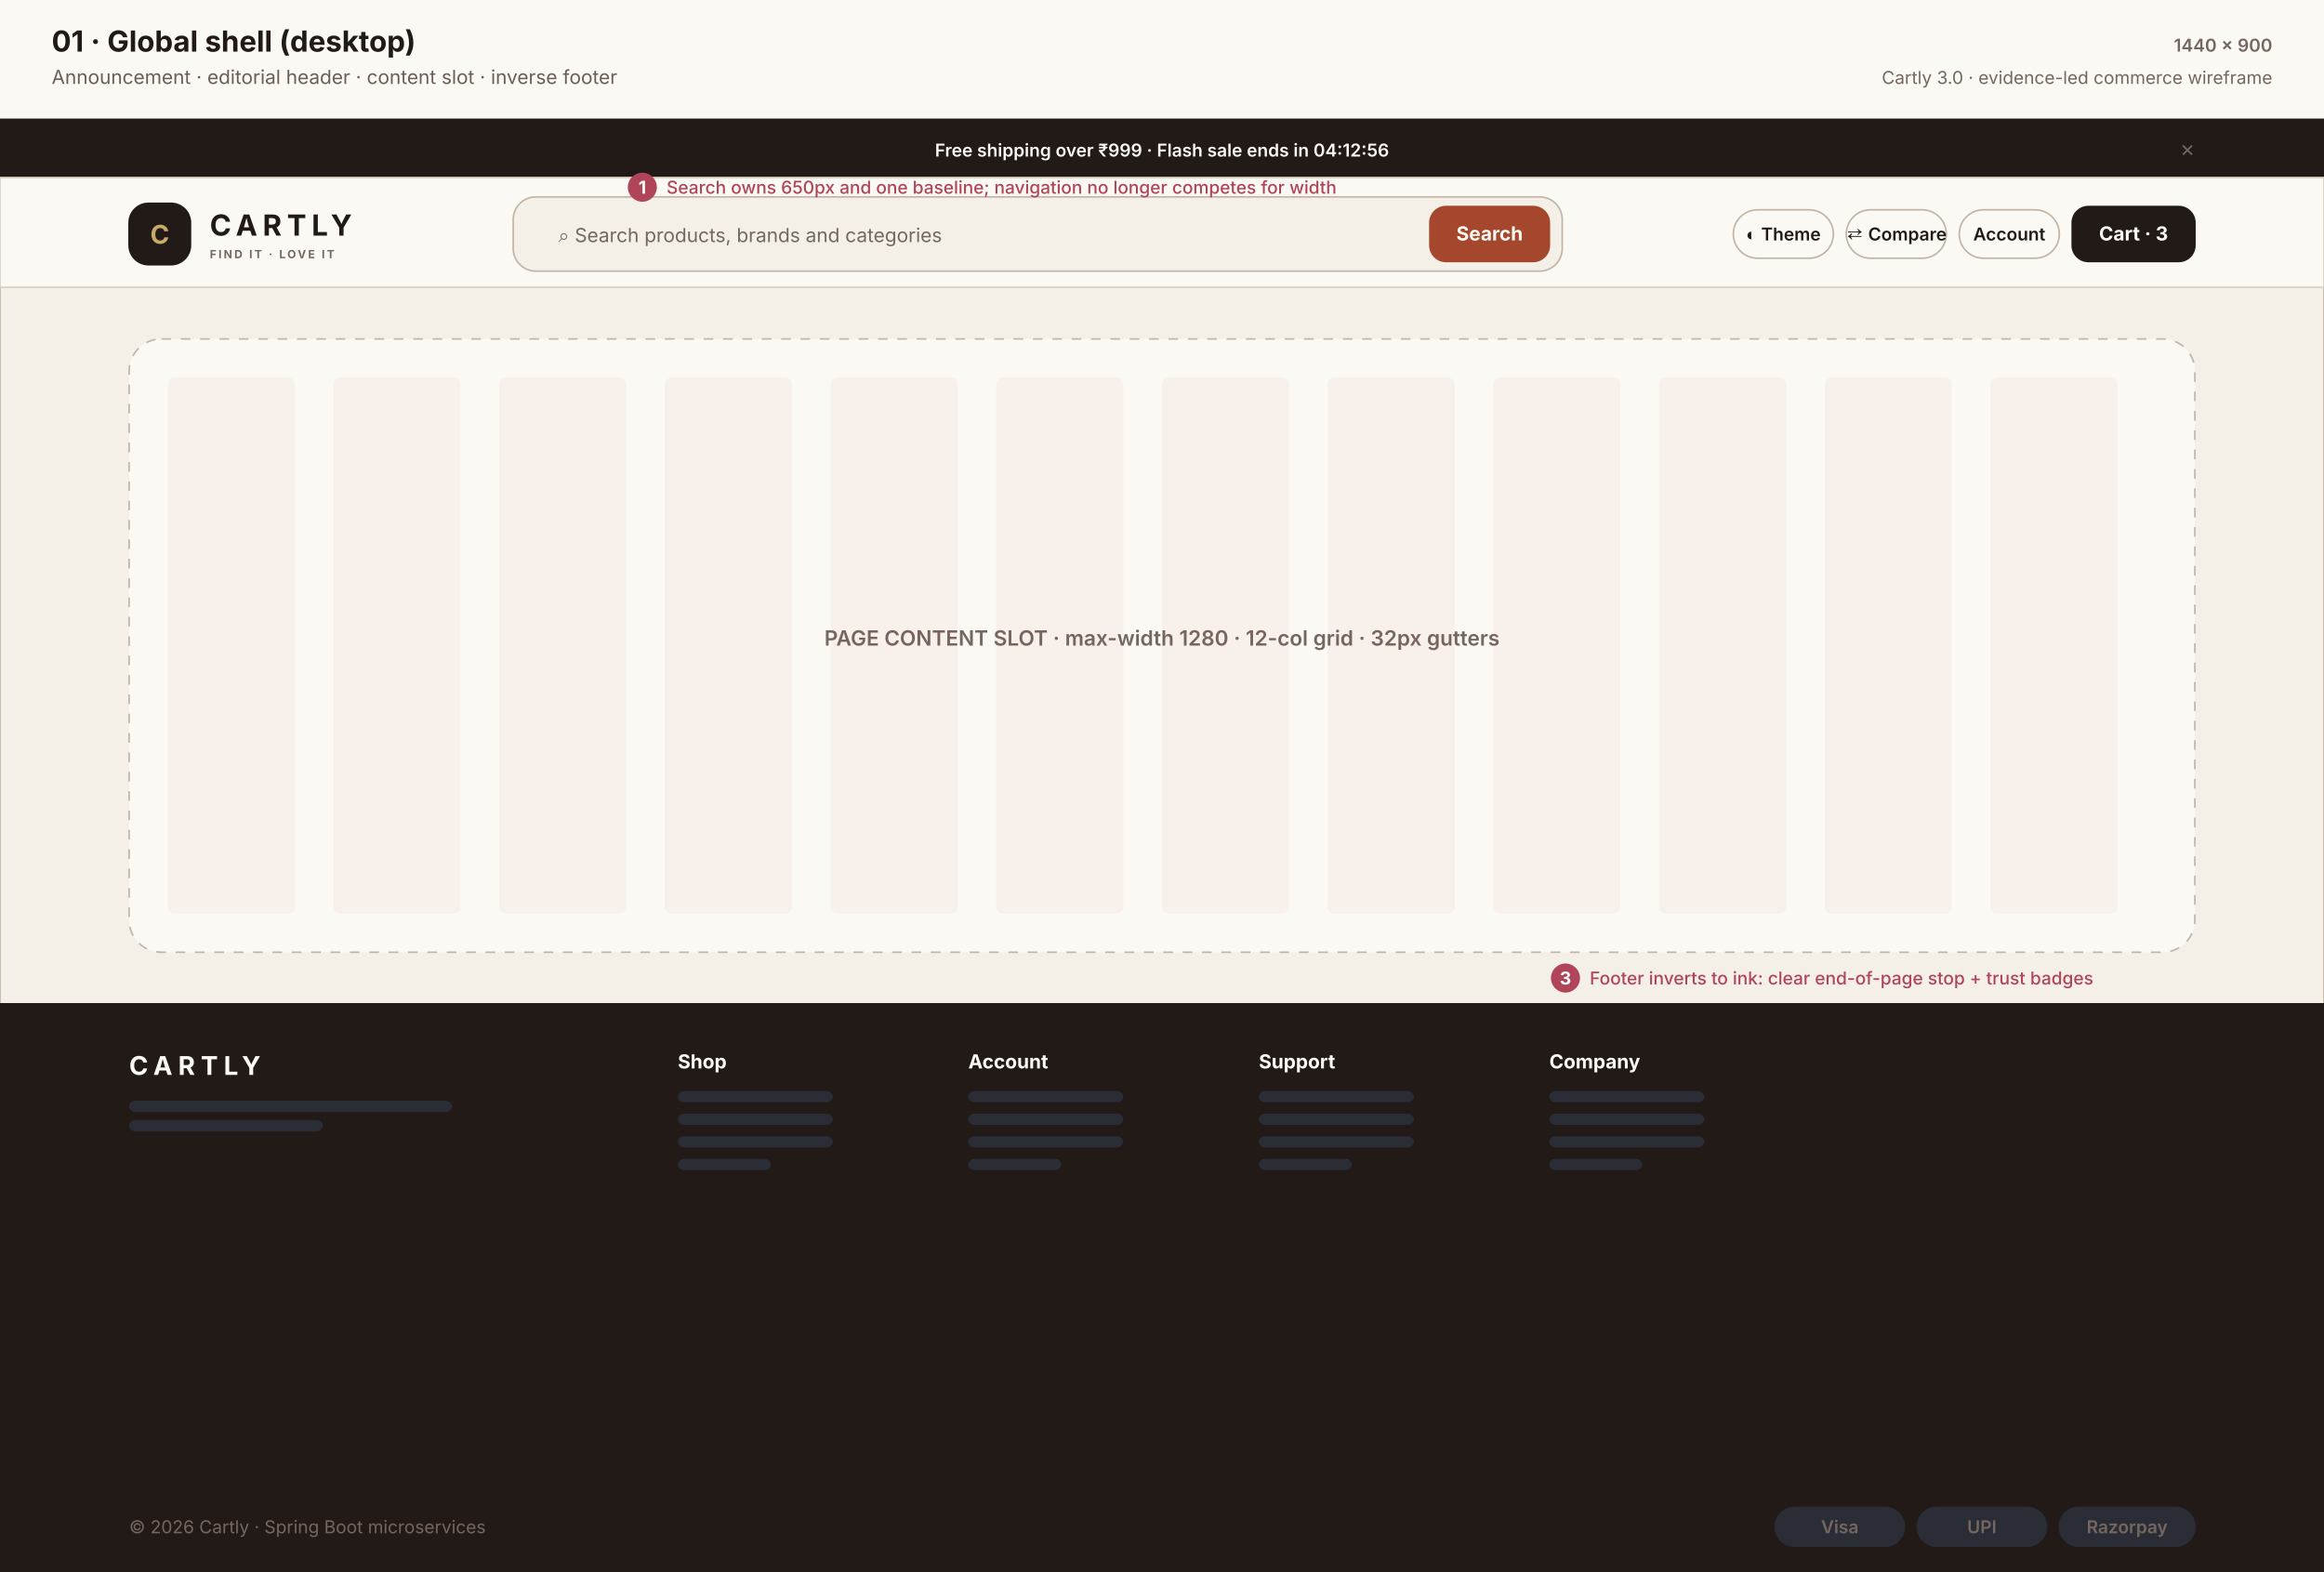
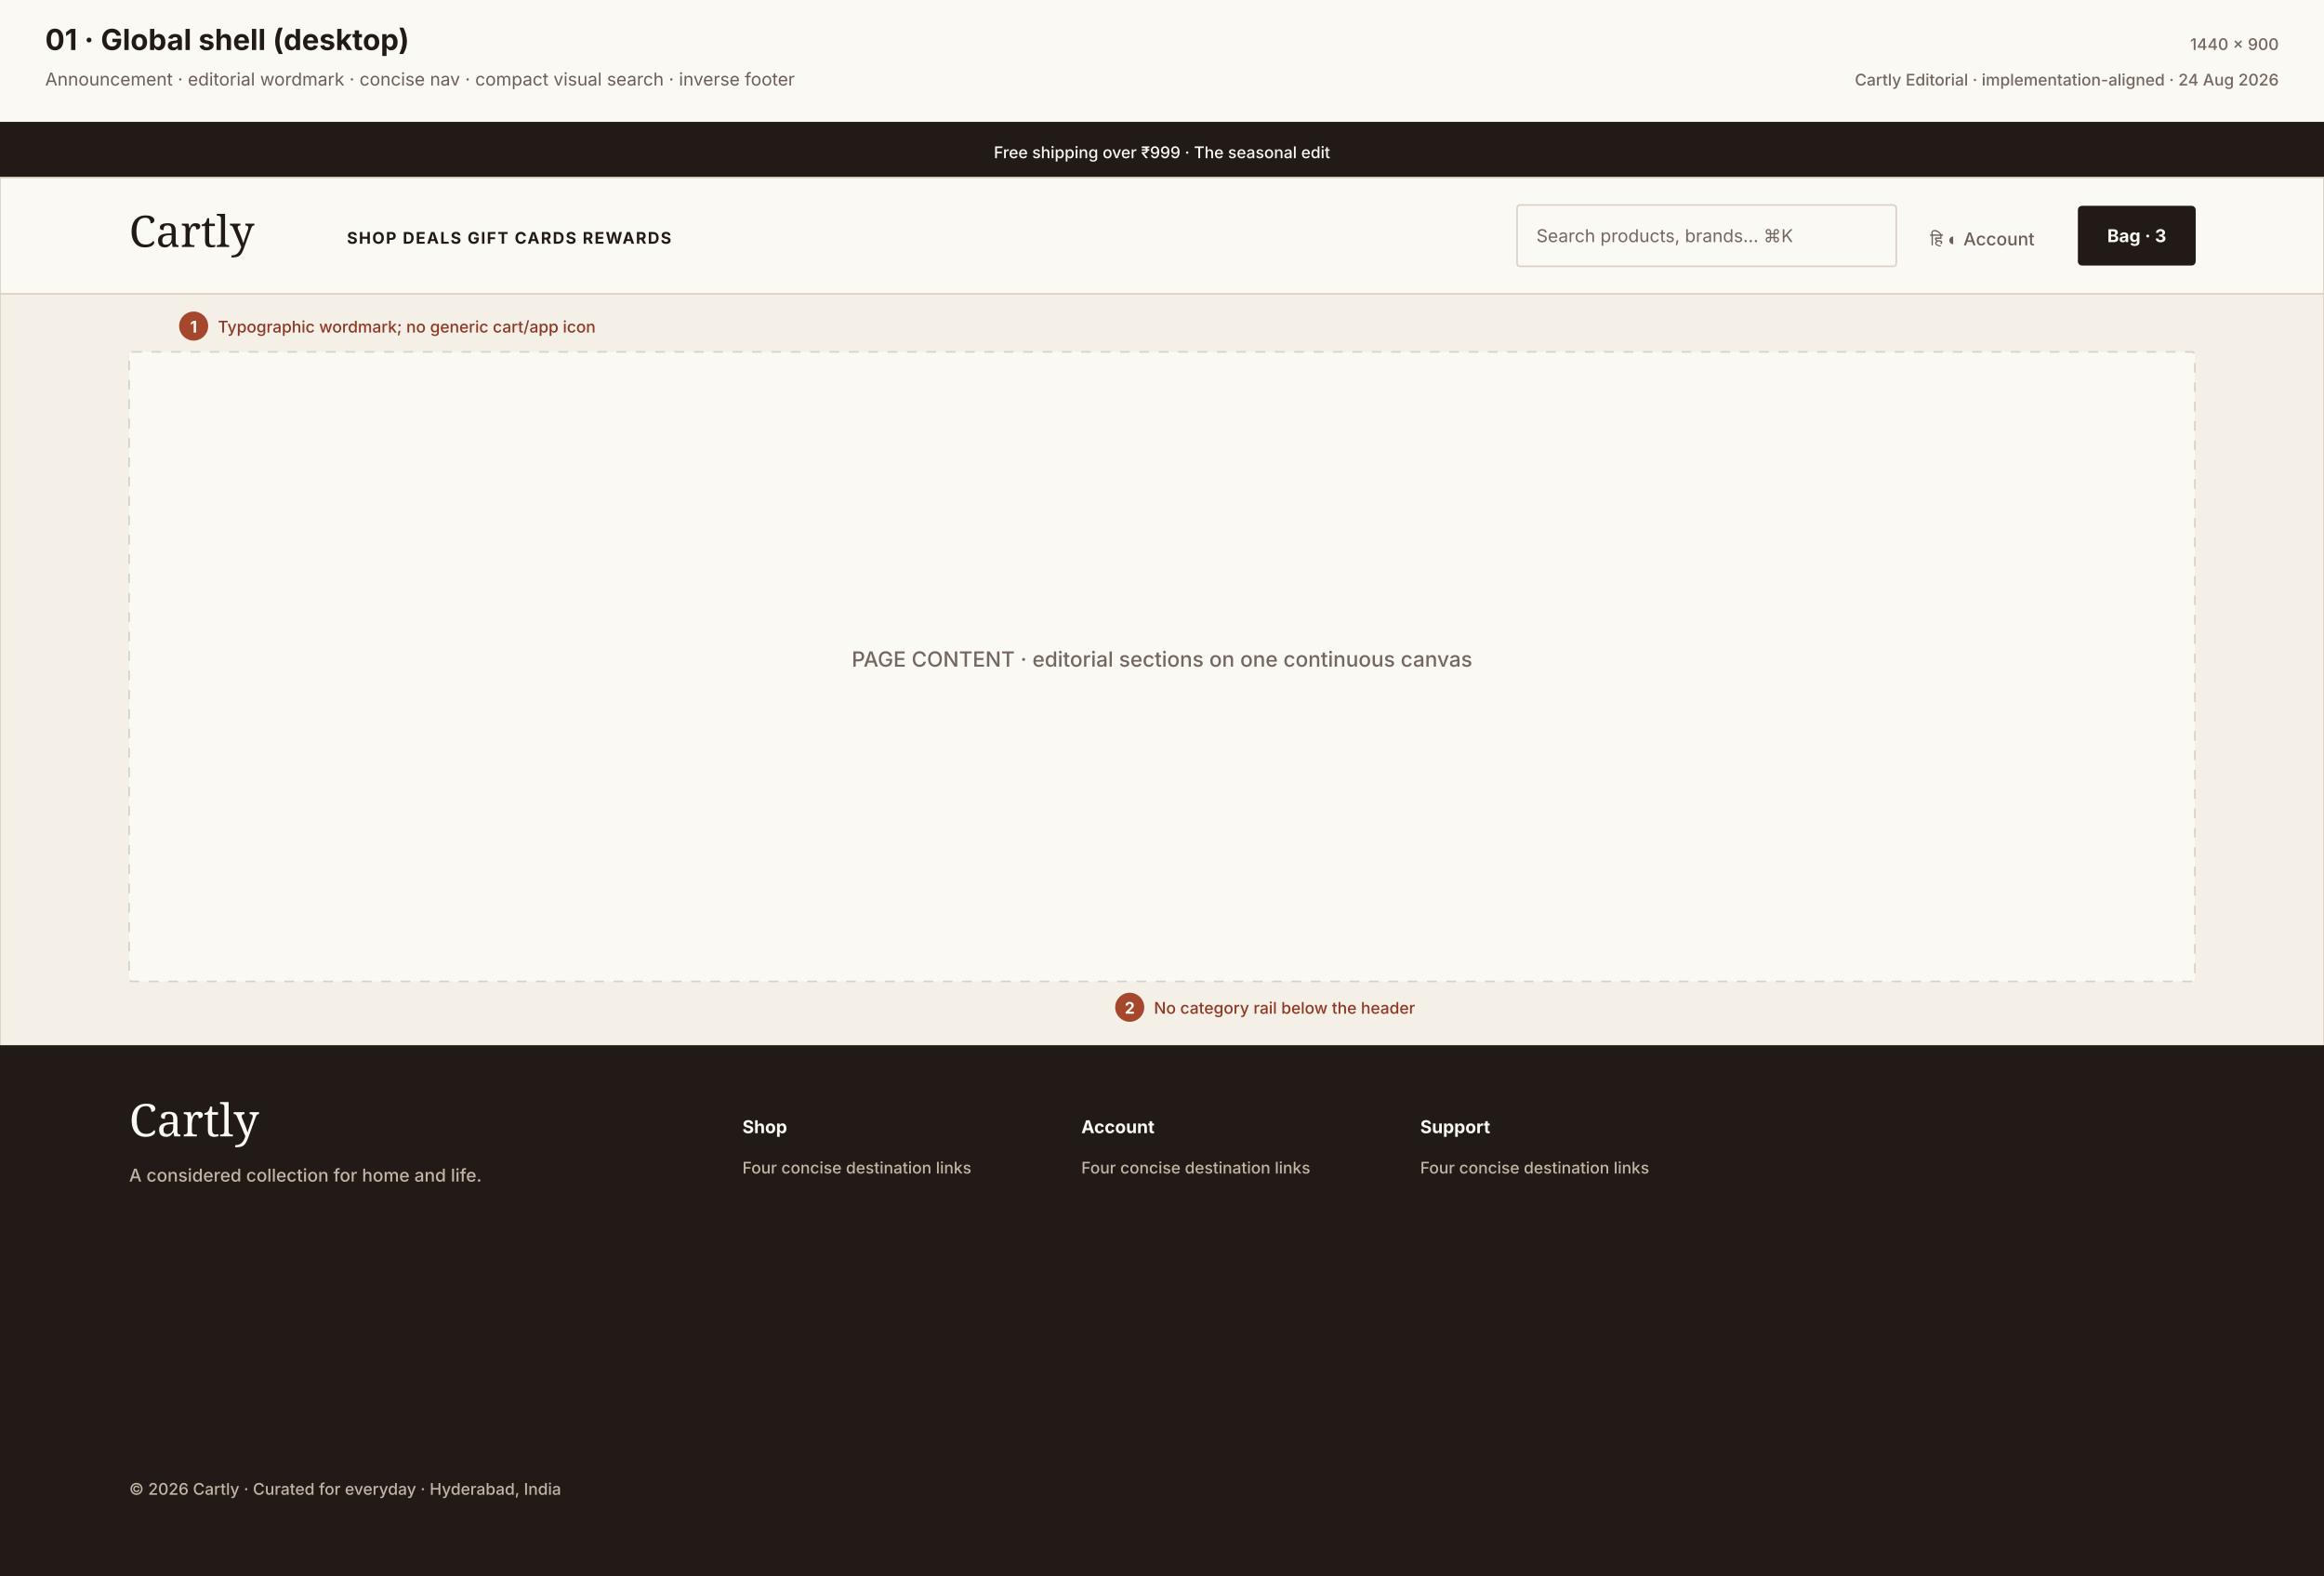
- <svg xmlns="http://www.w3.org/2000/svg" width="1440" height="974" viewBox="0 0 1440 974">
-   <rect width="1440" height="974" fill="#FBF9F4" />
-   <g id="frame-label" data-name="frame-label">
-     <text x="32" y="32" font-family="Inter, 'Helvetica Neue', Arial, sans-serif" font-size="18" font-weight="700" fill="#221A16" text-anchor="start">01 · Global shell (desktop)</text>
-     <text x="32" y="52" font-family="Inter, 'Helvetica Neue', Arial, sans-serif" font-size="12" font-weight="400" fill="#6B5E56" text-anchor="start">Announcement · editorial header · content slot · inverse footer</text>
-     <text x="1408" y="32" font-family="Inter, 'Helvetica Neue', Arial, sans-serif" font-size="11" font-weight="600" fill="#74675F" text-anchor="end">1440 × 900</text>
-     <text x="1408" y="52" font-family="Inter, 'Helvetica Neue', Arial, sans-serif" font-size="11" font-weight="400" fill="#74675F" text-anchor="end">Cartly 3.0 · evidence-led commerce wireframe</text>
-   </g>
-   <g transform="translate(0 74)">
-     <rect width="1440" height="900" fill="#F4F0E8" stroke="#C2B5A5" />
-     <g id="announcement-bar" data-name="announcement-bar">
-       <rect x="0" y="0" width="1440" height="36" rx="0" fill="#221A16" stroke="#221A16" stroke-width="1" />
-       <text x="720" y="23" font-family="Inter, 'Helvetica Neue', Arial, sans-serif" font-size="11" font-weight="600" fill="#FBF9F4" text-anchor="middle">Free shipping over ₹999  ·  Flash sale ends in 04:12:56</text>
-       <text x="1360" y="23" font-family="Inter, 'Helvetica Neue', Arial, sans-serif" font-size="11" font-weight="500" fill="#74675F" text-anchor="end">✕</text>
+ <svg xmlns="http://www.w3.org/2000/svg" width="1440" height="976" viewBox="0 0 1440 976">
+   <rect width="1440" height="976" fill="#FBF9F4" />
+   <text x="28" y="31" font-family="Inter, 'Helvetica Neue', Arial, sans-serif" font-size="18" font-weight="700" fill="#221A16" text-anchor="start">01 · Global shell (desktop)</text>
+   <text x="28" y="53" font-family="Inter, 'Helvetica Neue', Arial, sans-serif" font-size="11" font-weight="400" fill="#6B5E56" text-anchor="start">Announcement · editorial wordmark · concise nav · compact visual search · inverse footer</text>
+   <text x="1412" y="31" font-family="Inter, 'Helvetica Neue', Arial, sans-serif" font-size="10" font-weight="500" fill="#74675F" text-anchor="end">1440 × 900</text>
+   <text x="1412" y="53" font-family="Inter, 'Helvetica Neue', Arial, sans-serif" font-size="10" font-weight="500" fill="#74675F" text-anchor="end">Cartly Editorial · implementation-aligned · 24 Aug 2026</text>
+   <g transform="translate(0 76)">
+     <rect width="1440" height="900" fill="#F4F0E8" stroke="#DAD0C3" />
+     <g id="storefront-header" data-name="storefront-header">
+       <rect x="0" y="0" width="1440" height="34" rx="0" fill="#221A16" stroke="#221A16" stroke-width="1" />
+       <text x="720" y="22" font-family="Inter, 'Helvetica Neue', Arial, sans-serif" font-size="10" font-weight="500" fill="#FBF9F4" text-anchor="middle">Free shipping over ₹999  ·  The seasonal edit</text>
+       <rect x="0" y="34" width="1440" height="72" rx="0" fill="#FBF9F4" stroke="#DAD0C3" stroke-width="1" />
+       <text x="80" y="77" font-family="Instrument Serif, Georgia, serif" font-size="27" font-weight="500" fill="#221A16" text-anchor="start">Cartly</text>
+       <text x="215" y="75" font-family="Inter, 'Helvetica Neue', Arial, sans-serif" font-size="10" font-weight="700" fill="#221A16" text-anchor="start" letter-spacing="0.08em">SHOP     DEALS     GIFT CARDS     REWARDS</text>
+       <g id="input-Search products, brands…  ⌘K" data-name="input-Search products, brands…  ⌘K">
+         <rect x="940" y="51" width="235" height="38" rx="2" fill="#FBF9F4" stroke="#DAD0C3" stroke-width="1" />
+         <text x="952" y="74" font-family="Inter, 'Helvetica Neue', Arial, sans-serif" font-size="11" font-weight="400" fill="#74675F" text-anchor="start">Search products, brands…  ⌘K</text>
+       </g>
+       <text x="1196" y="76" font-family="Inter, 'Helvetica Neue', Arial, sans-serif" font-size="11" font-weight="500" fill="#6B5E56" text-anchor="start">हि   ◐   Account</text>
+       <g id="button-Bag · 3" data-name="button-Bag · 3">
+         <rect x="1288" y="52" width="72" height="36" rx="2" fill="#221A16" stroke="#221A16" stroke-width="1" />
+         <text x="1324" y="74" font-family="Inter, 'Helvetica Neue', Arial, sans-serif" font-size="11" font-weight="700" fill="#FBF9F4" text-anchor="middle">Bag · 3</text>
+       </g>
    </g>
-     <g id="header" data-name="header">
-       <rect x="0" y="36" width="1440" height="68" rx="0" fill="#FBF9F4" stroke="#DAD0C3" stroke-width="1" />
-       <rect x="80" y="52" width="38" height="38" rx="12" fill="#221A16" stroke="#221A16" stroke-width="1" />
-       <text x="99" y="77" font-family="Inter, 'Helvetica Neue', Arial, sans-serif" font-size="16" font-weight="700" fill="#C8A96B" text-anchor="middle">C</text>
-       <text x="130" y="72" font-family="Inter, 'Helvetica Neue', Arial, sans-serif" font-size="18" font-weight="700" fill="#221A16" text-anchor="start" letter-spacing="0.18em">CARTLY</text>
-       <text x="130" y="86" font-family="Inter, 'Helvetica Neue', Arial, sans-serif" font-size="7" font-weight="700" fill="#74675F" text-anchor="start" letter-spacing="0.18em">FIND IT · LOVE IT</text>
-       <rect x="318" y="48" width="650" height="46" rx="14" fill="#F4F0E8" stroke="#C2B5A5" stroke-width="1" />
-       <text x="346" y="76" font-family="Inter, 'Helvetica Neue', Arial, sans-serif" font-size="12" font-weight="400" fill="#74675F" text-anchor="start">⌕  Search products, brands and categories</text>
-       <rect x="886" y="54" width="74" height="34" rx="10" fill="#A4472D" stroke="#A4472D" stroke-width="1" />
-       <text x="923" y="75" font-family="Inter, 'Helvetica Neue', Arial, sans-serif" font-size="12" font-weight="700" fill="#FBF9F4" text-anchor="middle">Search</text>
-       <rect x="1074" y="56" width="62" height="30" rx="15" fill="#FBF9F4" stroke="#C2B5A5" stroke-width="1" />
-       <text x="1105" y="75" font-family="Inter, 'Helvetica Neue', Arial, sans-serif" font-size="11" font-weight="600" fill="#221A16" text-anchor="middle">◐  Theme</text>
-       <rect x="1144" y="56" width="62" height="30" rx="15" fill="#FBF9F4" stroke="#C2B5A5" stroke-width="1" />
-       <text x="1175" y="75" font-family="Inter, 'Helvetica Neue', Arial, sans-serif" font-size="11" font-weight="600" fill="#221A16" text-anchor="middle">⇄  Compare</text>
-       <rect x="1214" y="56" width="62" height="30" rx="15" fill="#FBF9F4" stroke="#C2B5A5" stroke-width="1" />
-       <text x="1245" y="75" font-family="Inter, 'Helvetica Neue', Arial, sans-serif" font-size="11" font-weight="600" fill="#221A16" text-anchor="middle">Account</text>
-       <rect x="1284" y="54" width="76" height="34" rx="10" fill="#221A16" stroke="#221A16" stroke-width="1" />
-       <text x="1322" y="75" font-family="Inter, 'Helvetica Neue', Arial, sans-serif" font-size="12" font-weight="700" fill="#FBF9F4" text-anchor="middle">Cart · 3</text>
-     </g>
-     <g id="page-content-slot" data-name="page-content-slot">
-       <rect x="80" y="136" width="1280" height="380" rx="20" fill="#FBF9F4" stroke="#C2B5A5" stroke-width="1" stroke-dasharray="6 6" />
-       <text x="720" y="326" font-family="Inter, 'Helvetica Neue', Arial, sans-serif" font-size="13" font-weight="600" fill="#74675F" text-anchor="middle">PAGE CONTENT SLOT  ·  max-width 1280 · 12-col grid · 32px gutters</text>
-       <rect x="104" y="160" width="78.667" height="332" rx="4" fill="#A4472D" stroke="none" stroke-width="1" opacity="0.05" />
-       <rect x="206.667" y="160" width="78.667" height="332" rx="4" fill="#A4472D" stroke="none" stroke-width="1" opacity="0.05" />
-       <rect x="309.333" y="160" width="78.667" height="332" rx="4" fill="#A4472D" stroke="none" stroke-width="1" opacity="0.05" />
-       <rect x="412" y="160" width="78.667" height="332" rx="4" fill="#A4472D" stroke="none" stroke-width="1" opacity="0.05" />
-       <rect x="514.667" y="160" width="78.667" height="332" rx="4" fill="#A4472D" stroke="none" stroke-width="1" opacity="0.05" />
-       <rect x="617.333" y="160" width="78.667" height="332" rx="4" fill="#A4472D" stroke="none" stroke-width="1" opacity="0.05" />
-       <rect x="720" y="160" width="78.667" height="332" rx="4" fill="#A4472D" stroke="none" stroke-width="1" opacity="0.05" />
-       <rect x="822.667" y="160" width="78.667" height="332" rx="4" fill="#A4472D" stroke="none" stroke-width="1" opacity="0.05" />
-       <rect x="925.333" y="160" width="78.667" height="332" rx="4" fill="#A4472D" stroke="none" stroke-width="1" opacity="0.05" />
-       <rect x="1028" y="160" width="78.667" height="332" rx="4" fill="#A4472D" stroke="none" stroke-width="1" opacity="0.05" />
-       <rect x="1130.667" y="160" width="78.667" height="332" rx="4" fill="#A4472D" stroke="none" stroke-width="1" opacity="0.05" />
-       <rect x="1233.333" y="160" width="78.667" height="332" rx="4" fill="#A4472D" stroke="none" stroke-width="1" opacity="0.05" />
+     <g id="page-content" data-name="page-content">
+       <rect x="80" y="142" width="1280" height="390" rx="2" fill="#FBF9F4" stroke="#DAD0C3" stroke-width="1" stroke-dasharray="6 6" />
+       <text x="720" y="337" font-family="Inter, 'Helvetica Neue', Arial, sans-serif" font-size="13" font-weight="500" fill="#74675F" text-anchor="middle">PAGE CONTENT  ·  editorial sections on one continuous canvas</text>
    </g>
    <g id="footer" data-name="footer">
-       <rect x="0" y="548" width="1440" height="352" rx="0" fill="#221A16" stroke="#221A16" stroke-width="1" />
-       <text x="80" y="592" font-family="Inter, 'Helvetica Neue', Arial, sans-serif" font-size="16" font-weight="700" fill="#FBF9F4" text-anchor="start" letter-spacing="0.22em">CARTLY</text>
-       <rect x="80" y="608" width="200" height="7" rx="4" fill="#2A2C36" stroke="none" stroke-width="1" />
-       <rect x="80" y="620" width="120" height="7" rx="4" fill="#2A2C36" stroke="none" stroke-width="1" />
-       <text x="420" y="588" font-family="Inter, 'Helvetica Neue', Arial, sans-serif" font-size="12" font-weight="700" fill="#FBF9F4" text-anchor="start">Shop</text>
-       <rect x="420" y="602" width="96" height="7" rx="4" fill="#2A2C36" stroke="none" stroke-width="1" />
-       <rect x="420" y="616" width="96" height="7" rx="4" fill="#2A2C36" stroke="none" stroke-width="1" />
-       <rect x="420" y="630" width="96" height="7" rx="4" fill="#2A2C36" stroke="none" stroke-width="1" />
-       <rect x="420" y="644" width="57.6" height="7" rx="4" fill="#2A2C36" stroke="none" stroke-width="1" />
-       <text x="600" y="588" font-family="Inter, 'Helvetica Neue', Arial, sans-serif" font-size="12" font-weight="700" fill="#FBF9F4" text-anchor="start">Account</text>
-       <rect x="600" y="602" width="96" height="7" rx="4" fill="#2A2C36" stroke="none" stroke-width="1" />
-       <rect x="600" y="616" width="96" height="7" rx="4" fill="#2A2C36" stroke="none" stroke-width="1" />
-       <rect x="600" y="630" width="96" height="7" rx="4" fill="#2A2C36" stroke="none" stroke-width="1" />
-       <rect x="600" y="644" width="57.6" height="7" rx="4" fill="#2A2C36" stroke="none" stroke-width="1" />
-       <text x="780" y="588" font-family="Inter, 'Helvetica Neue', Arial, sans-serif" font-size="12" font-weight="700" fill="#FBF9F4" text-anchor="start">Support</text>
-       <rect x="780" y="602" width="96" height="7" rx="4" fill="#2A2C36" stroke="none" stroke-width="1" />
-       <rect x="780" y="616" width="96" height="7" rx="4" fill="#2A2C36" stroke="none" stroke-width="1" />
-       <rect x="780" y="630" width="96" height="7" rx="4" fill="#2A2C36" stroke="none" stroke-width="1" />
-       <rect x="780" y="644" width="57.6" height="7" rx="4" fill="#2A2C36" stroke="none" stroke-width="1" />
-       <text x="960" y="588" font-family="Inter, 'Helvetica Neue', Arial, sans-serif" font-size="12" font-weight="700" fill="#FBF9F4" text-anchor="start">Company</text>
-       <rect x="960" y="602" width="96" height="7" rx="4" fill="#2A2C36" stroke="none" stroke-width="1" />
-       <rect x="960" y="616" width="96" height="7" rx="4" fill="#2A2C36" stroke="none" stroke-width="1" />
-       <rect x="960" y="630" width="96" height="7" rx="4" fill="#2A2C36" stroke="none" stroke-width="1" />
-       <rect x="960" y="644" width="57.6" height="7" rx="4" fill="#2A2C36" stroke="none" stroke-width="1" />
-       <text x="80" y="876" font-family="Inter, 'Helvetica Neue', Arial, sans-serif" font-size="11" font-weight="400" fill="#74675F" text-anchor="start">© 2026 Cartly · Spring Boot microservices</text>
-       <rect x="1100" y="860" width="80" height="24" rx="12" fill="#2A2C36" stroke="#2A2C36" stroke-width="1" />
-       <text x="1140" y="876" font-family="Inter, 'Helvetica Neue', Arial, sans-serif" font-size="11" font-weight="600" fill="#74675F" text-anchor="middle">Visa</text>
-       <rect x="1188" y="860" width="80" height="24" rx="12" fill="#2A2C36" stroke="#2A2C36" stroke-width="1" />
-       <text x="1228" y="876" font-family="Inter, 'Helvetica Neue', Arial, sans-serif" font-size="11" font-weight="600" fill="#74675F" text-anchor="middle">UPI</text>
-       <rect x="1276" y="860" width="84" height="24" rx="12" fill="#2A2C36" stroke="#2A2C36" stroke-width="1" />
-       <text x="1318" y="876" font-family="Inter, 'Helvetica Neue', Arial, sans-serif" font-size="11" font-weight="600" fill="#74675F" text-anchor="middle">Razorpay</text>
+       <rect x="0" y="572" width="1440" height="328" rx="0" fill="#221A16" stroke="#221A16" stroke-width="1" />
+       <text x="80" y="628" font-family="Instrument Serif, Georgia, serif" font-size="28" font-weight="500" fill="#FBF9F4" text-anchor="start">Cartly</text>
+       <text x="80" y="656" font-family="Inter, 'Helvetica Neue', Arial, sans-serif" font-size="11" font-weight="500" fill="#C2B5A5" text-anchor="start">A considered collection for home and life.</text>
+       <text x="460" y="626" font-family="Inter, 'Helvetica Neue', Arial, sans-serif" font-size="11" font-weight="750" fill="#FBF9F4" text-anchor="start">Shop</text>
+       <text x="460" y="651" font-family="Inter, 'Helvetica Neue', Arial, sans-serif" font-size="10" font-weight="500" fill="#C2B5A5" text-anchor="start">Four concise destination links</text>
+       <text x="670" y="626" font-family="Inter, 'Helvetica Neue', Arial, sans-serif" font-size="11" font-weight="750" fill="#FBF9F4" text-anchor="start">Account</text>
+       <text x="670" y="651" font-family="Inter, 'Helvetica Neue', Arial, sans-serif" font-size="10" font-weight="500" fill="#C2B5A5" text-anchor="start">Four concise destination links</text>
+       <text x="880" y="626" font-family="Inter, 'Helvetica Neue', Arial, sans-serif" font-size="11" font-weight="750" fill="#FBF9F4" text-anchor="start">Support</text>
+       <text x="880" y="651" font-family="Inter, 'Helvetica Neue', Arial, sans-serif" font-size="10" font-weight="500" fill="#C2B5A5" text-anchor="start">Four concise destination links</text>
+       <text x="80" y="850" font-family="Inter, 'Helvetica Neue', Arial, sans-serif" font-size="10" font-weight="500" fill="#C2B5A5" text-anchor="start">© 2026 Cartly  ·  Curated for everyday  ·  Hyderabad, India</text>
    </g>
-     <g id="annotations" data-name="annotations">
-       <circle cx="398" cy="42" r="9" fill="#B0455A" />
-       <text x="398" y="46" font-family="Inter, 'Helvetica Neue', Arial, sans-serif" font-size="11" font-weight="700" fill="#fff" text-anchor="middle">1</text>
-       <text x="413" y="46" font-family="Inter, 'Helvetica Neue', Arial, sans-serif" font-size="11" font-weight="500" fill="#B0455A" text-anchor="start">Search owns 650px and one baseline; navigation no longer competes for width</text>
-       <circle cx="970" cy="532" r="9" fill="#B0455A" />
-       <text x="970" y="536" font-family="Inter, 'Helvetica Neue', Arial, sans-serif" font-size="11" font-weight="700" fill="#fff" text-anchor="middle">3</text>
-       <text x="985" y="536" font-family="Inter, 'Helvetica Neue', Arial, sans-serif" font-size="11" font-weight="500" fill="#B0455A" text-anchor="start">Footer inverts to ink: clear end-of-page stop + trust badges</text>
+     <g id="note-1" data-name="note-1">
+       <circle cx="120" cy="126" r="9" fill="#A4472D" />
+       <text x="120" y="130" font-family="Inter, 'Helvetica Neue', Arial, sans-serif" font-size="10" font-weight="750" fill="#FBF9F4" text-anchor="middle">1</text>
+       <text x="135" y="130" font-family="Inter, 'Helvetica Neue', Arial, sans-serif" font-size="10" font-weight="500" fill="#8E3823" text-anchor="start">Typographic wordmark; no generic cart/app icon</text>
+     </g>
+     <g id="note-2" data-name="note-2">
+       <circle cx="700" cy="548" r="9" fill="#A4472D" />
+       <text x="700" y="552" font-family="Inter, 'Helvetica Neue', Arial, sans-serif" font-size="10" font-weight="750" fill="#FBF9F4" text-anchor="middle">2</text>
+       <text x="715" y="552" font-family="Inter, 'Helvetica Neue', Arial, sans-serif" font-size="10" font-weight="500" fill="#8E3823" text-anchor="start">No category rail below the header</text>
    </g>
  </g>
</svg>
